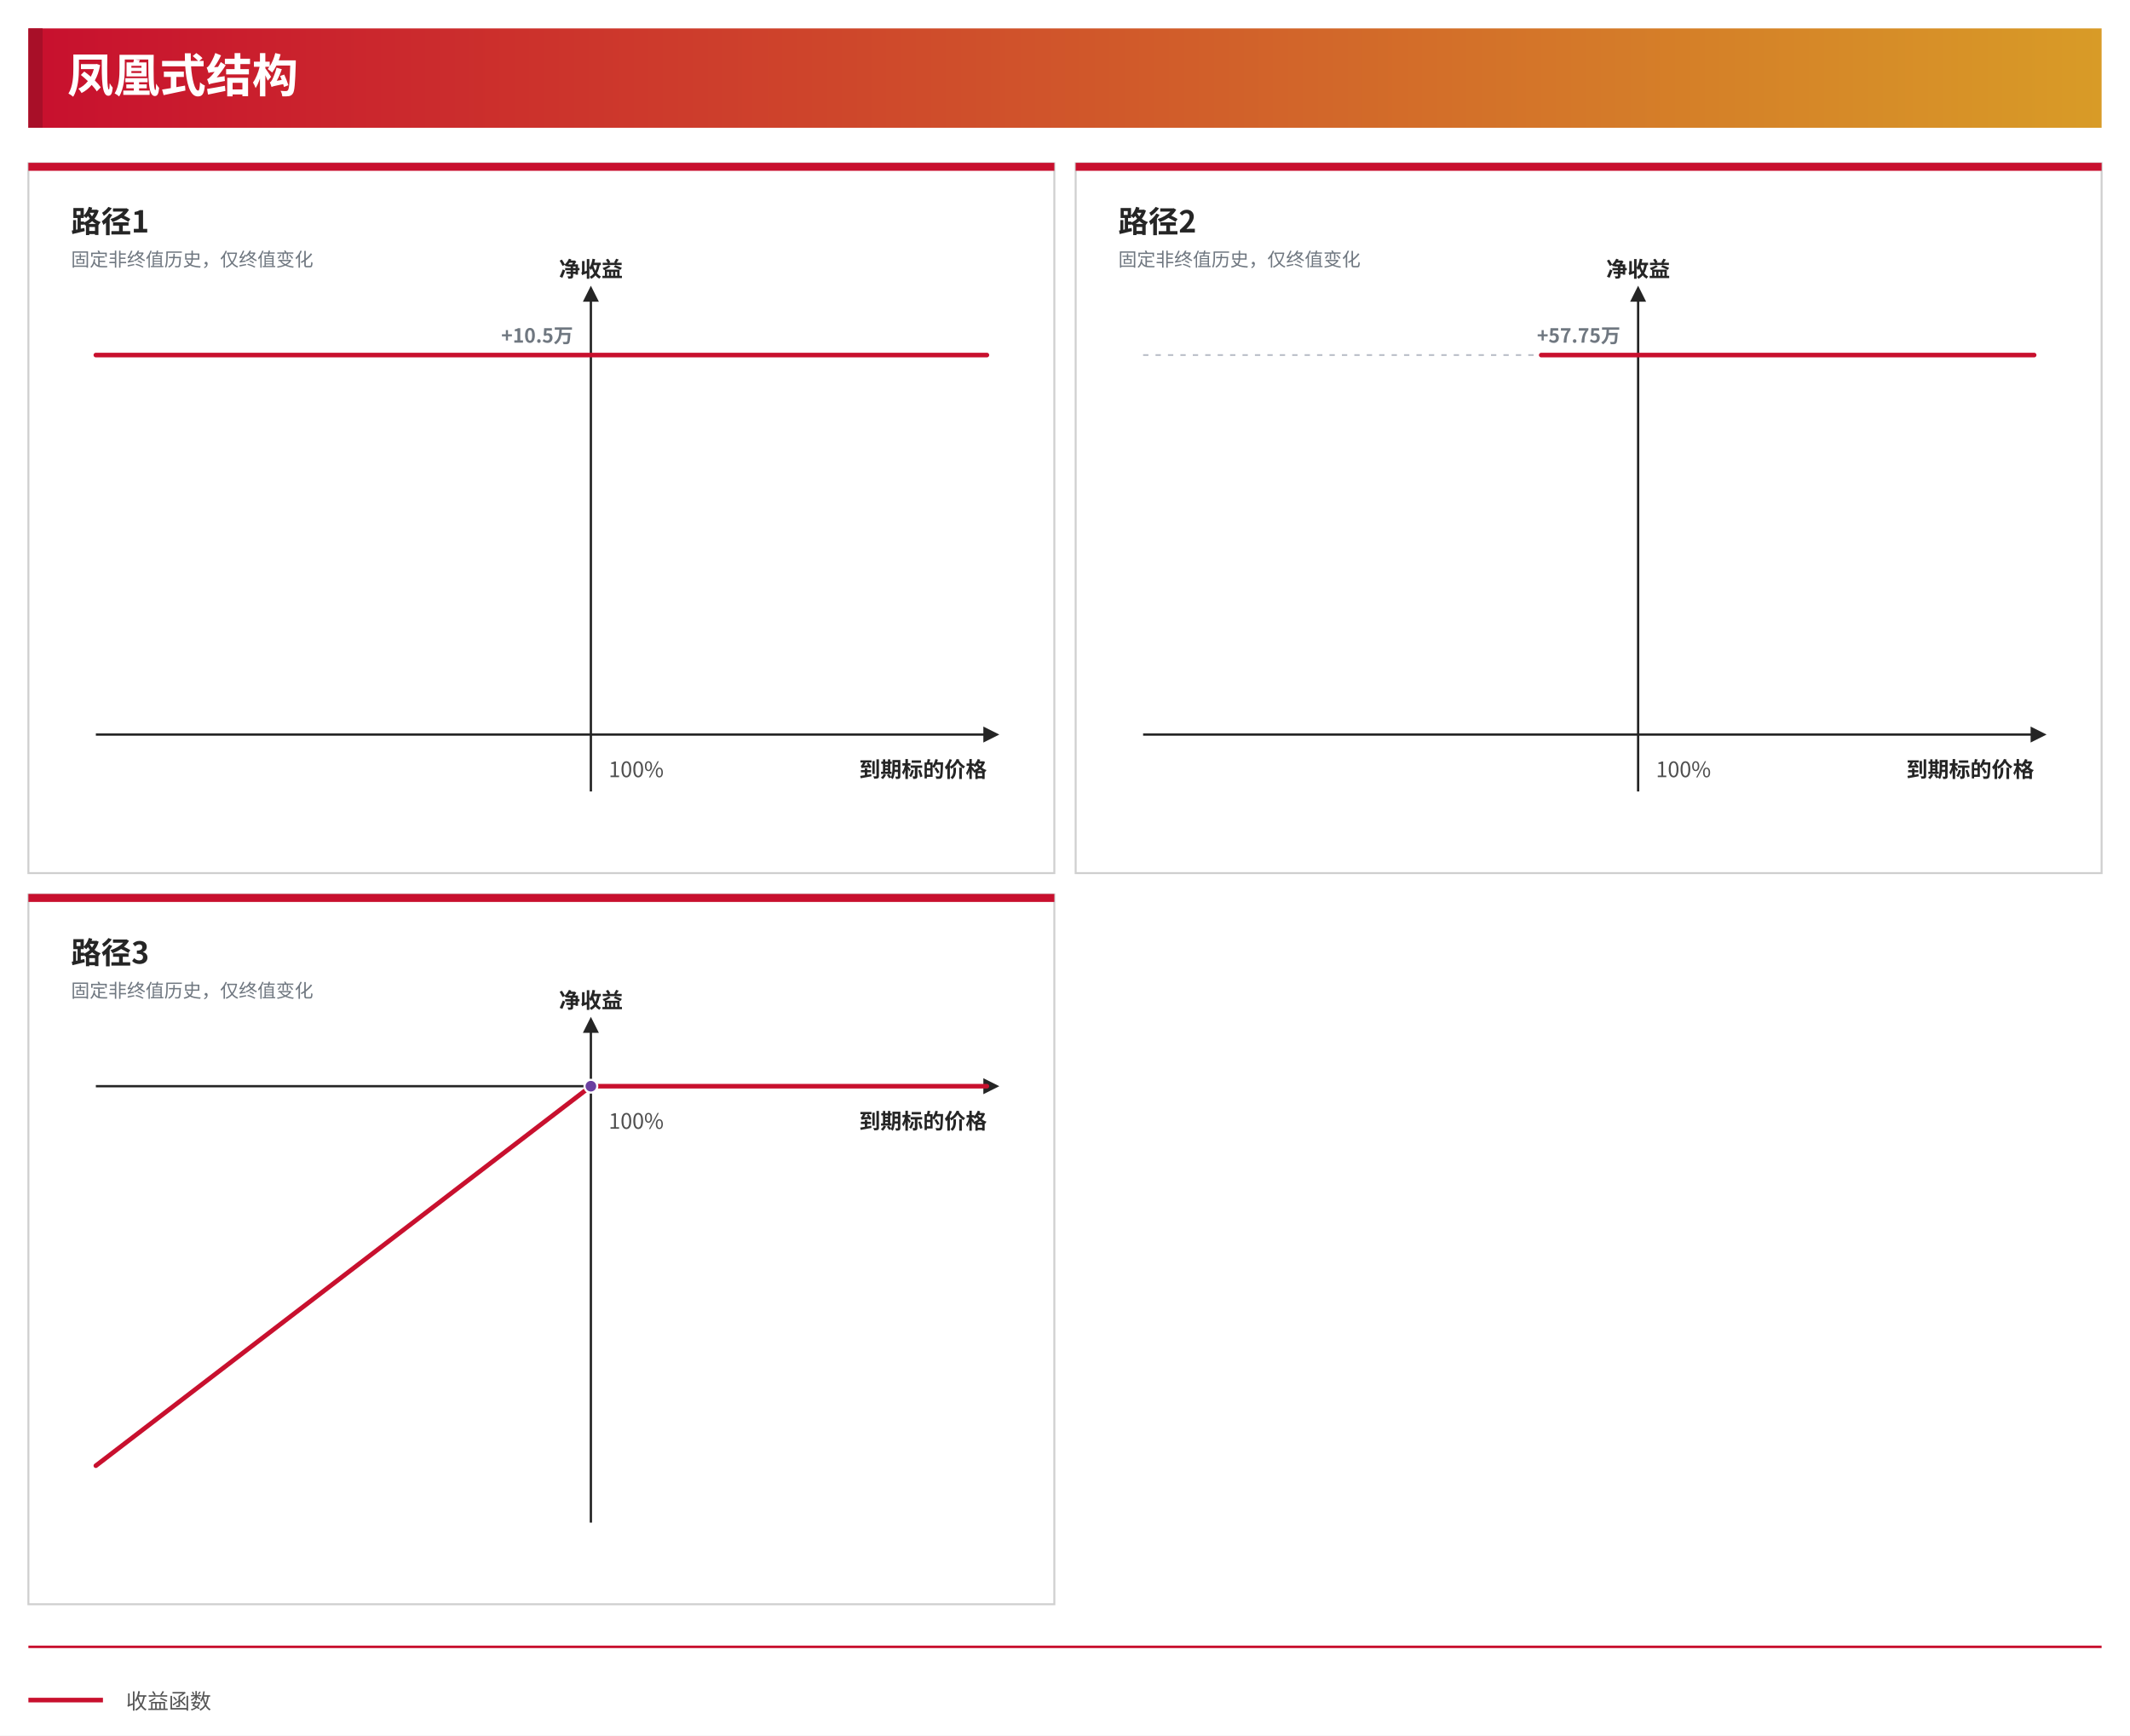
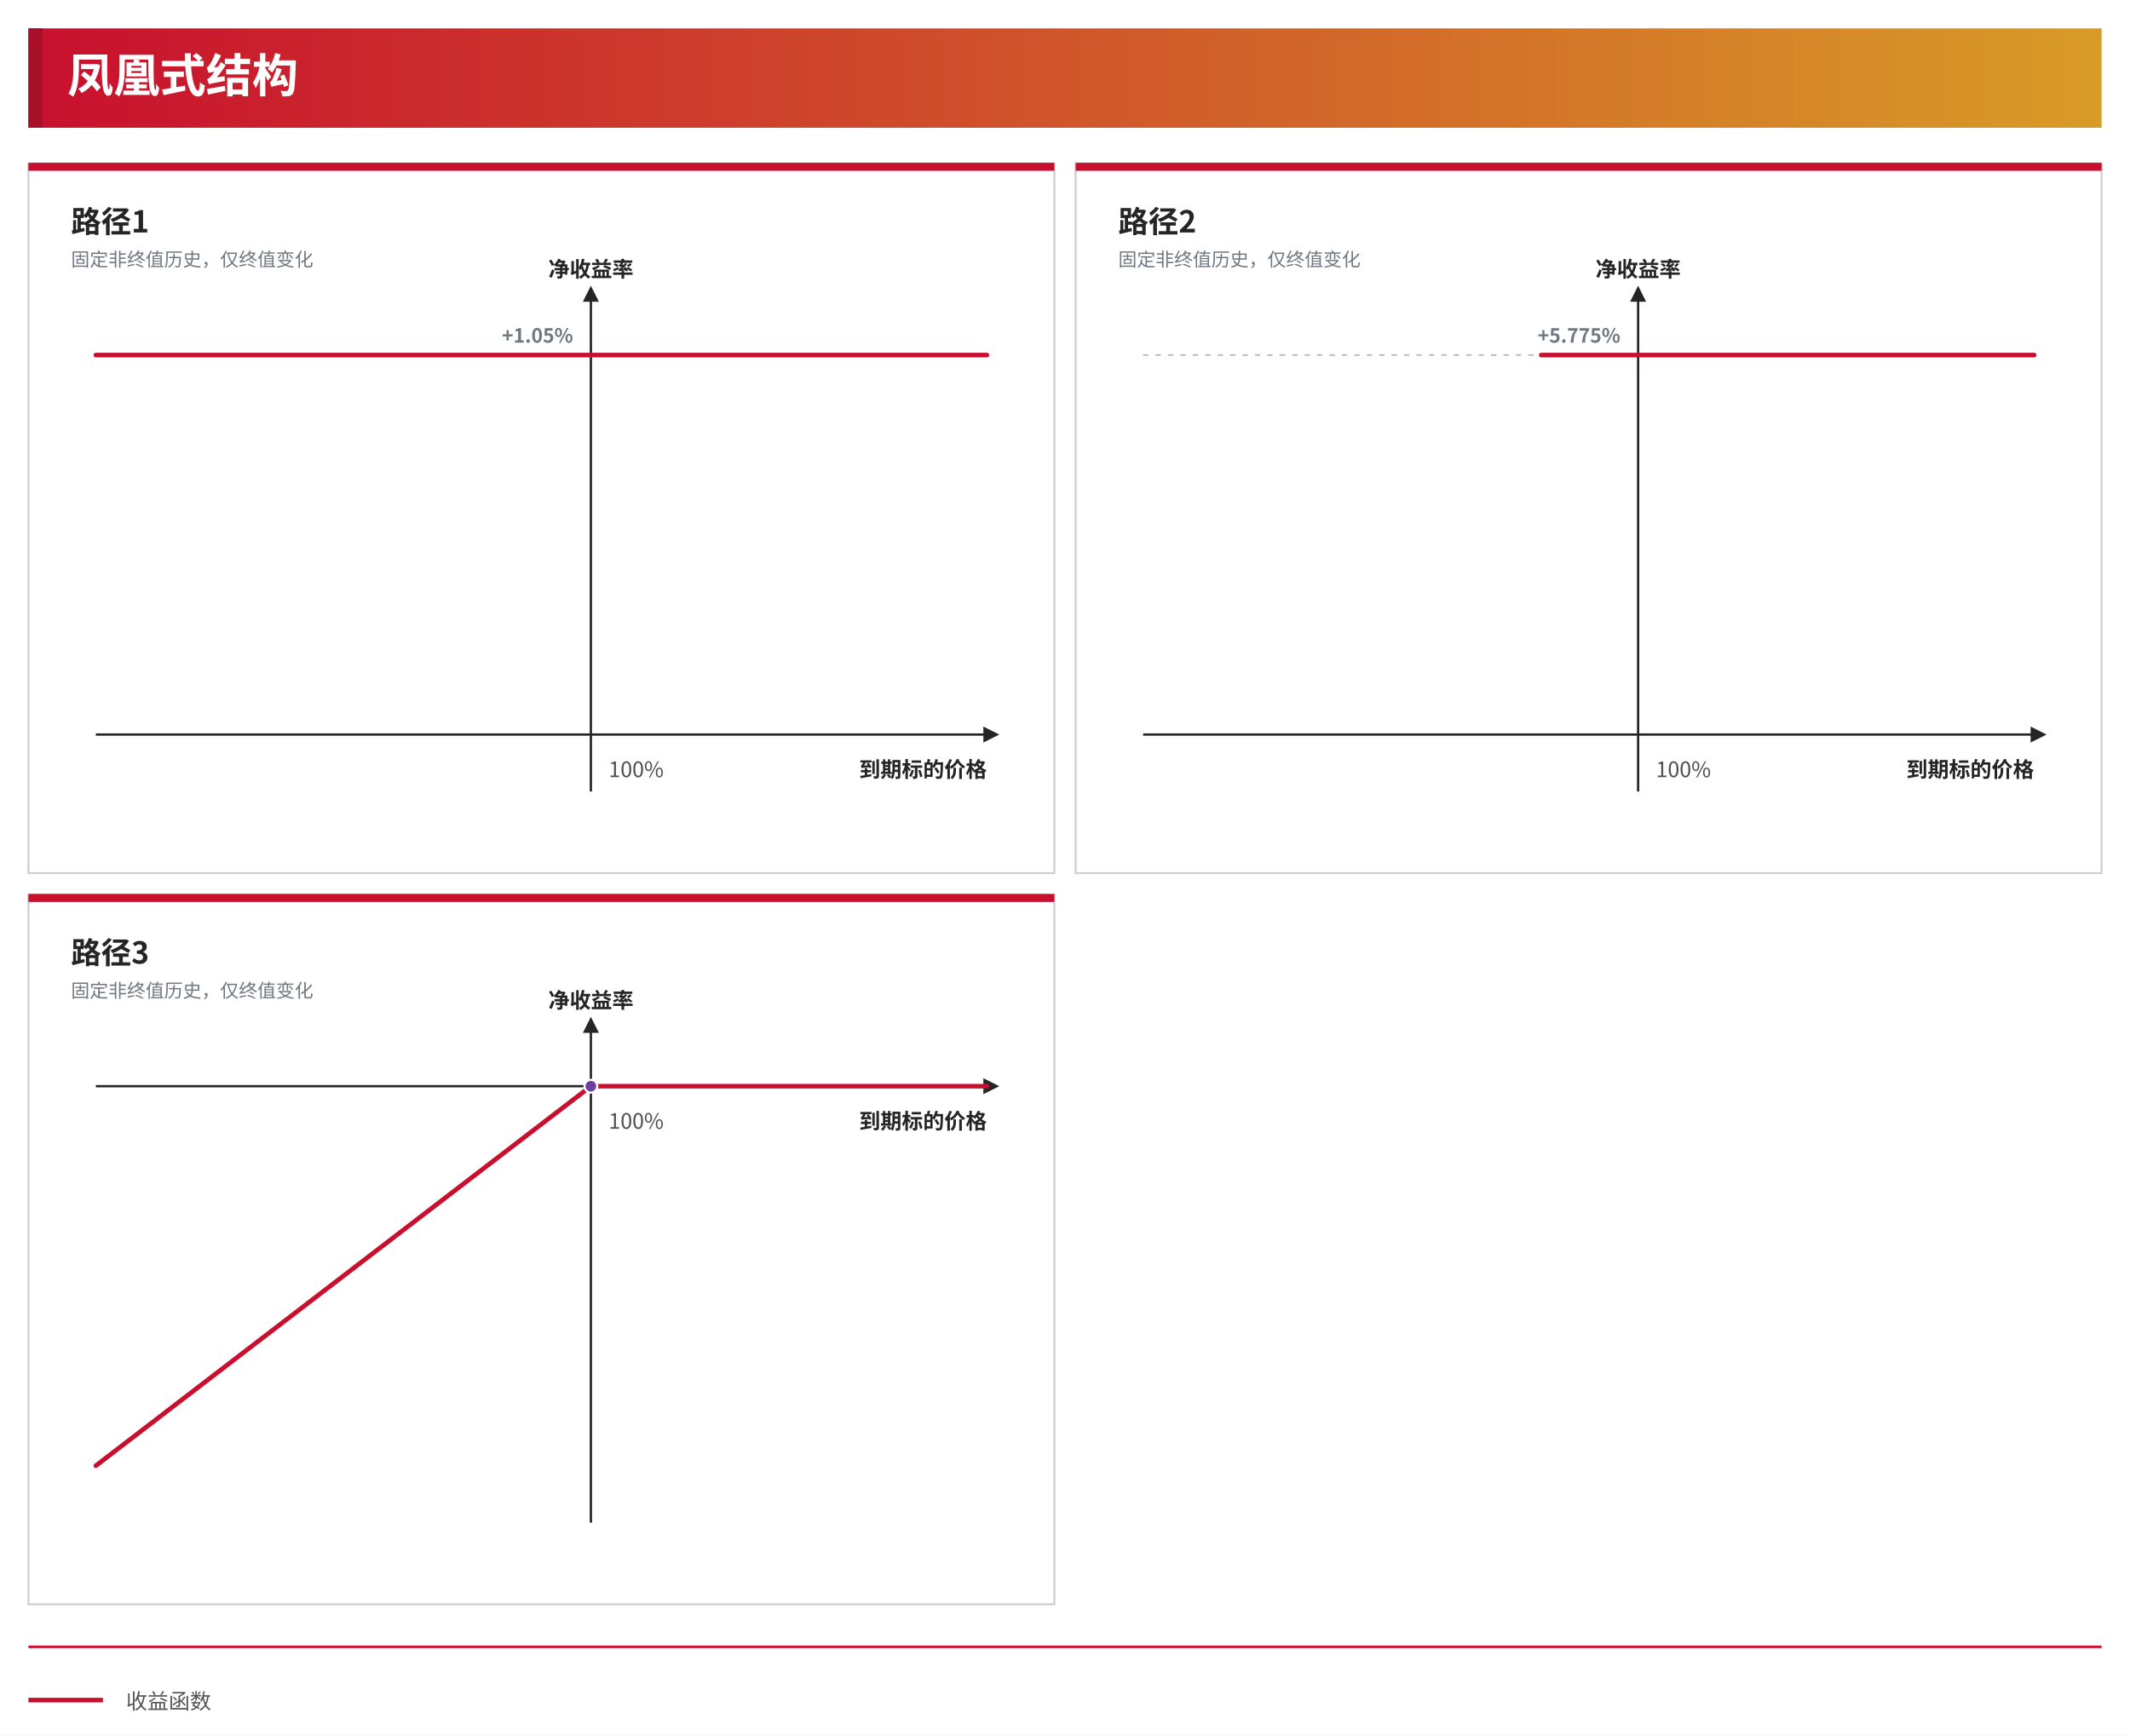
<svg xmlns="http://www.w3.org/2000/svg" width="1200" height="978" viewBox="0 0 1200 978" role="img" aria-labelledby="title desc">
  <defs>
    <linearGradient id="everbright-red-gold" x1="0" y1="0" x2="1" y2="0">
      <stop offset="0" stop-color="#C8102E" />
      <stop offset="1" stop-color="#D89B27" />
    </linearGradient>
    <style>
  .cn{font-family:"PingFang SC","Microsoft YaHei","Noto Sans CJK SC",Arial,sans-serif}.card{fill:#fff;stroke:#CFCFCF;stroke-width:1.1}.card-accent{stroke:#C8102E;stroke-width:4.5}.scenario-no{font-size:17px;font-weight:700;fill:#252525}.scenario-note{font-size:10.5px;fill:#6F7780}.axis-title{font-size:12px;font-weight:600;fill:#252525}.reference-label,.range-label{font-size:12px;fill:#4F4F4F}.axis{stroke:#252525;stroke-width:1.3}.axis-arrow{fill:#252525}.threshold{stroke-width:1;opacity:.82}.threshold-value{font-size:11px;font-weight:700}.payoff-guide{stroke:#B9BEC7;stroke-width:1;stroke-dasharray:3 4}.payoff-level-label{font-size:11px;font-weight:600;fill:#6F7780}.payoff-line{fill:none;stroke:#C8102E;stroke-width:2.6;stroke-linecap:round;stroke-linejoin:round}.payoff-jump{stroke:#C8102E;stroke-width:1.4;stroke-dasharray:4 3;fill:none}.curve-turn{fill:#6B3FA0;stroke:#fff;stroke-width:1.2}.curve-endpoint{stroke:#C8102E;stroke-width:1.7}.curve-endpoint.open{fill:#fff}.curve-endpoint.closed{fill:#C8102E}.global-legend{font-size:12px;fill:#555}.global-legend .token-sub{font-size:9px}
  </style>
  </defs>
  <rect width="1200" height="978" fill="#fff" />
  <rect x="16" y="16" width="1168" height="56" fill="url(#everbright-red-gold)" />
  <rect x="16" y="16" width="8" height="56" fill="#A80F28" />
  <text class="cn" x="38" y="52" fill="#fff" font-size="26" font-weight="700">凤凰式结构</text>
  <g data-path-card="0">
    <defs>
      <clipPath id="payoffer-card-clip-0">
        <rect x="20" y="96" width="570" height="392" />
      </clipPath>
    </defs>
    <rect class="card" x="16" y="92" width="578" height="400" />
    <line class="card-accent" x1="16" y1="94" x2="594" y2="94" />
    <g clip-path="url(#payoffer-card-clip-0)">
      <text class="cn scenario-no" x="40" y="131">路径1</text>
      <text class="cn scenario-note" x="40" y="150">固定非终值历史，仅终值变化</text>
      <line class="payoff-guide" x1="54" y1="200.077" x2="556" y2="200.077" />
-       <text class="cn payoff-level-label" x="322.889" y="193.077" text-anchor="end">+10.5万</text>
+       <text class="cn payoff-level-label" x="322.889" y="193.077" text-anchor="end">+1.05%</text>
      <line class="axis" x1="54" y1="413.923" x2="556" y2="413.923" />
      <line class="axis" x1="332.889" y1="168" x2="332.889" y2="446" />
      <path class="axis-arrow" d="M332.889 161 L328.389 170 L337.389 170 Z" />
      <path class="axis-arrow" d="M563 413.923 L554 409.423 L554 418.423 Z" />
      <path class="payoff-line" d="M54 200.077 L64.681 200.077 L75.362 200.077 L86.043 200.077 L96.723 200.077 L107.404 200.077 L118.085 200.077 L128.766 200.077 L139.447 200.077 L150.128 200.077 L160.809 200.077 L171.489 200.077 L182.17 200.077 L192.851 200.077 L203.532 200.077 L214.213 200.077 L224.894 200.077 L235.575 200.077 L246.255 200.077 L256.936 200.077 L267.617 200.077 L278.298 200.077 L288.979 200.077 L299.66 200.077 L310.34 200.077 L321.021 200.077 L331.702 200.077 L342.383 200.077 L353.064 200.077 L363.745 200.077 L374.425 200.077 L385.106 200.077 L395.787 200.077 L406.468 200.077 L417.149 200.077 L427.83 200.077 L438.511 200.077 L449.192 200.077 L459.872 200.077 L470.553 200.077 L481.234 200.077 L491.915 200.077 L502.596 200.077 L513.277 200.077 L523.957 200.077 L534.638 200.077 L545.319 200.077 L556 200.077" />
-       <text class="cn axis-title" x="332.889" y="156" text-anchor="middle">净收益</text>
+       <text class="cn axis-title" x="332.889" y="156" text-anchor="middle">净收益率</text>
      <text class="cn reference-label" x="342.889" y="437.923" text-anchor="start">100%</text>
      <text class="cn axis-title" x="556" y="437.923" text-anchor="end">到期标的价格</text>
    </g>
  </g>
  <g data-path-card="1">
    <defs>
      <clipPath id="payoffer-card-clip-1">
        <rect x="610" y="96" width="570" height="392" />
      </clipPath>
    </defs>
    <rect class="card" x="606" y="92" width="578" height="400" />
    <line class="card-accent" x1="606" y1="94" x2="1184" y2="94" />
    <g clip-path="url(#payoffer-card-clip-1)">
      <text class="cn scenario-no" x="630" y="131">路径2</text>
      <text class="cn scenario-note" x="630" y="150">固定非终值历史，仅终值变化</text>
      <line class="payoff-guide" x1="644" y1="200.077" x2="1146" y2="200.077" />
-       <text class="cn payoff-level-label" x="912.889" y="193.077" text-anchor="end">+57.75万</text>
+       <text class="cn payoff-level-label" x="912.889" y="193.077" text-anchor="end">+5.775%</text>
      <line class="axis" x1="644" y1="413.923" x2="1146" y2="413.923" />
      <line class="axis" x1="922.889" y1="168" x2="922.889" y2="446" />
      <path class="axis-arrow" d="M922.889 161 L918.389 170 L927.389 170 Z" />
      <path class="axis-arrow" d="M1153 413.923 L1144 409.423 L1144 418.423 Z" />
      <path class="payoff-line" d="M868.298 200.077 L878.979 200.077 L889.66 200.077 L900.34 200.077 L911.021 200.077 L921.702 200.077 L932.383 200.077 L943.064 200.077 L953.745 200.077 L964.426 200.077 L975.106 200.077 L985.787 200.077 L996.468 200.077 L1007.149 200.077 L1017.83 200.077 L1028.511 200.077 L1039.191 200.077 L1049.872 200.077 L1060.553 200.077 L1071.234 200.077 L1081.915 200.077 L1092.596 200.077 L1103.277 200.077 L1113.957 200.077 L1124.638 200.077 L1135.319 200.077 L1146 200.077" />
-       <text class="cn axis-title" x="922.889" y="156" text-anchor="middle">净收益</text>
+       <text class="cn axis-title" x="922.889" y="156" text-anchor="middle">净收益率</text>
      <text class="cn reference-label" x="932.889" y="437.923" text-anchor="start">100%</text>
      <text class="cn axis-title" x="1146" y="437.923" text-anchor="end">到期标的价格</text>
    </g>
  </g>
  <g data-path-card="2">
    <defs>
      <clipPath id="payoffer-card-clip-2">
        <rect x="20" y="508" width="570" height="392" />
      </clipPath>
    </defs>
    <rect class="card" x="16" y="504" width="578" height="400" />
    <line class="card-accent" x1="16" y1="506" x2="594" y2="506" />
    <g clip-path="url(#payoffer-card-clip-2)">
      <text class="cn scenario-no" x="40" y="543">路径3</text>
      <text class="cn scenario-note" x="40" y="562">固定非终值历史，仅终值变化</text>
      <line class="axis" x1="54" y1="612.077" x2="556" y2="612.077" />
      <line class="axis" x1="332.889" y1="580" x2="332.889" y2="858" />
      <path class="axis-arrow" d="M332.889 573 L328.389 582 L337.389 582 Z" />
      <path class="axis-arrow" d="M563 612.077 L554 607.577 L554 616.577 Z" />
      <path class="payoff-line" d="M332.889 612.077 L337.636 612.077 L342.383 612.077 L347.13 612.077 L351.877 612.077 L356.624 612.077 L361.371 612.077 L366.118 612.077 L370.865 612.077 L375.612 612.077 L380.359 612.077 L385.106 612.077 L389.853 612.077 L394.601 612.077 L399.348 612.077 L404.095 612.077 L408.842 612.077 L413.589 612.077 L418.336 612.077 L423.083 612.077 L427.83 612.077 L432.577 612.077 L437.324 612.077 L442.071 612.077 L446.818 612.077 L451.565 612.077 L456.312 612.077 L461.059 612.077 L465.806 612.077 L470.553 612.077 L475.3 612.077 L480.047 612.077 L484.794 612.077 L489.541 612.077 L494.288 612.077 L499.036 612.077 L503.783 612.077 L508.53 612.077 L513.277 612.077 L518.024 612.077 L522.771 612.077 L527.518 612.077 L532.265 612.077 L537.012 612.077 L541.759 612.077 L546.506 612.077 L551.253 612.077 L556 612.077 M54 825.923 L59.934 821.373 L65.868 816.823 L71.801 812.273 L77.735 807.723 L83.669 803.173 L89.603 798.624 L95.537 794.074 L101.47 789.524 L107.404 784.974 L113.338 780.424 L119.272 775.874 L125.206 771.324 L131.139 766.774 L137.073 762.224 L143.007 757.674 L148.941 753.124 L154.875 748.574 L160.809 744.025 L166.742 739.475 L172.676 734.925 L178.61 730.375 L184.544 725.825 L190.477 721.275 L196.411 716.725 L202.345 712.175 L208.279 707.625 L214.213 703.075 L220.147 698.525 L226.08 693.976 L232.014 689.426 L237.948 684.876 L243.882 680.326 L249.816 675.776 L255.749 671.226 L261.683 666.676 L267.617 662.126 L273.551 657.576 L279.485 653.026 L285.418 648.476 L291.352 643.926 L297.286 639.376 L303.22 634.827 L309.154 630.277 L315.087 625.727 L321.021 621.177 L326.955 616.627 L332.889 612.077" />
      <circle class="curve-turn" cx="332.889" cy="612.077" r="3.6" />
-       <text class="cn axis-title" x="332.889" y="568" text-anchor="middle">净收益</text>
+       <text class="cn axis-title" x="332.889" y="568" text-anchor="middle">净收益率</text>
      <text class="cn reference-label" x="342.889" y="636.077" text-anchor="start">100%</text>
      <text class="cn axis-title" x="556" y="636.077" text-anchor="end">到期标的价格</text>
    </g>
  </g>
  <line x1="16" y1="928" x2="1184" y2="928" stroke="#C8102E" stroke-width="1.4" />
  <g class="cn" data-global-legend="true">
    <line x1="16" y1="958" x2="58" y2="958" stroke="#C8102E" stroke-width="2.6" />
    <text class="global-legend" x="71" y="963">收益函数</text>
  </g>
</svg>
